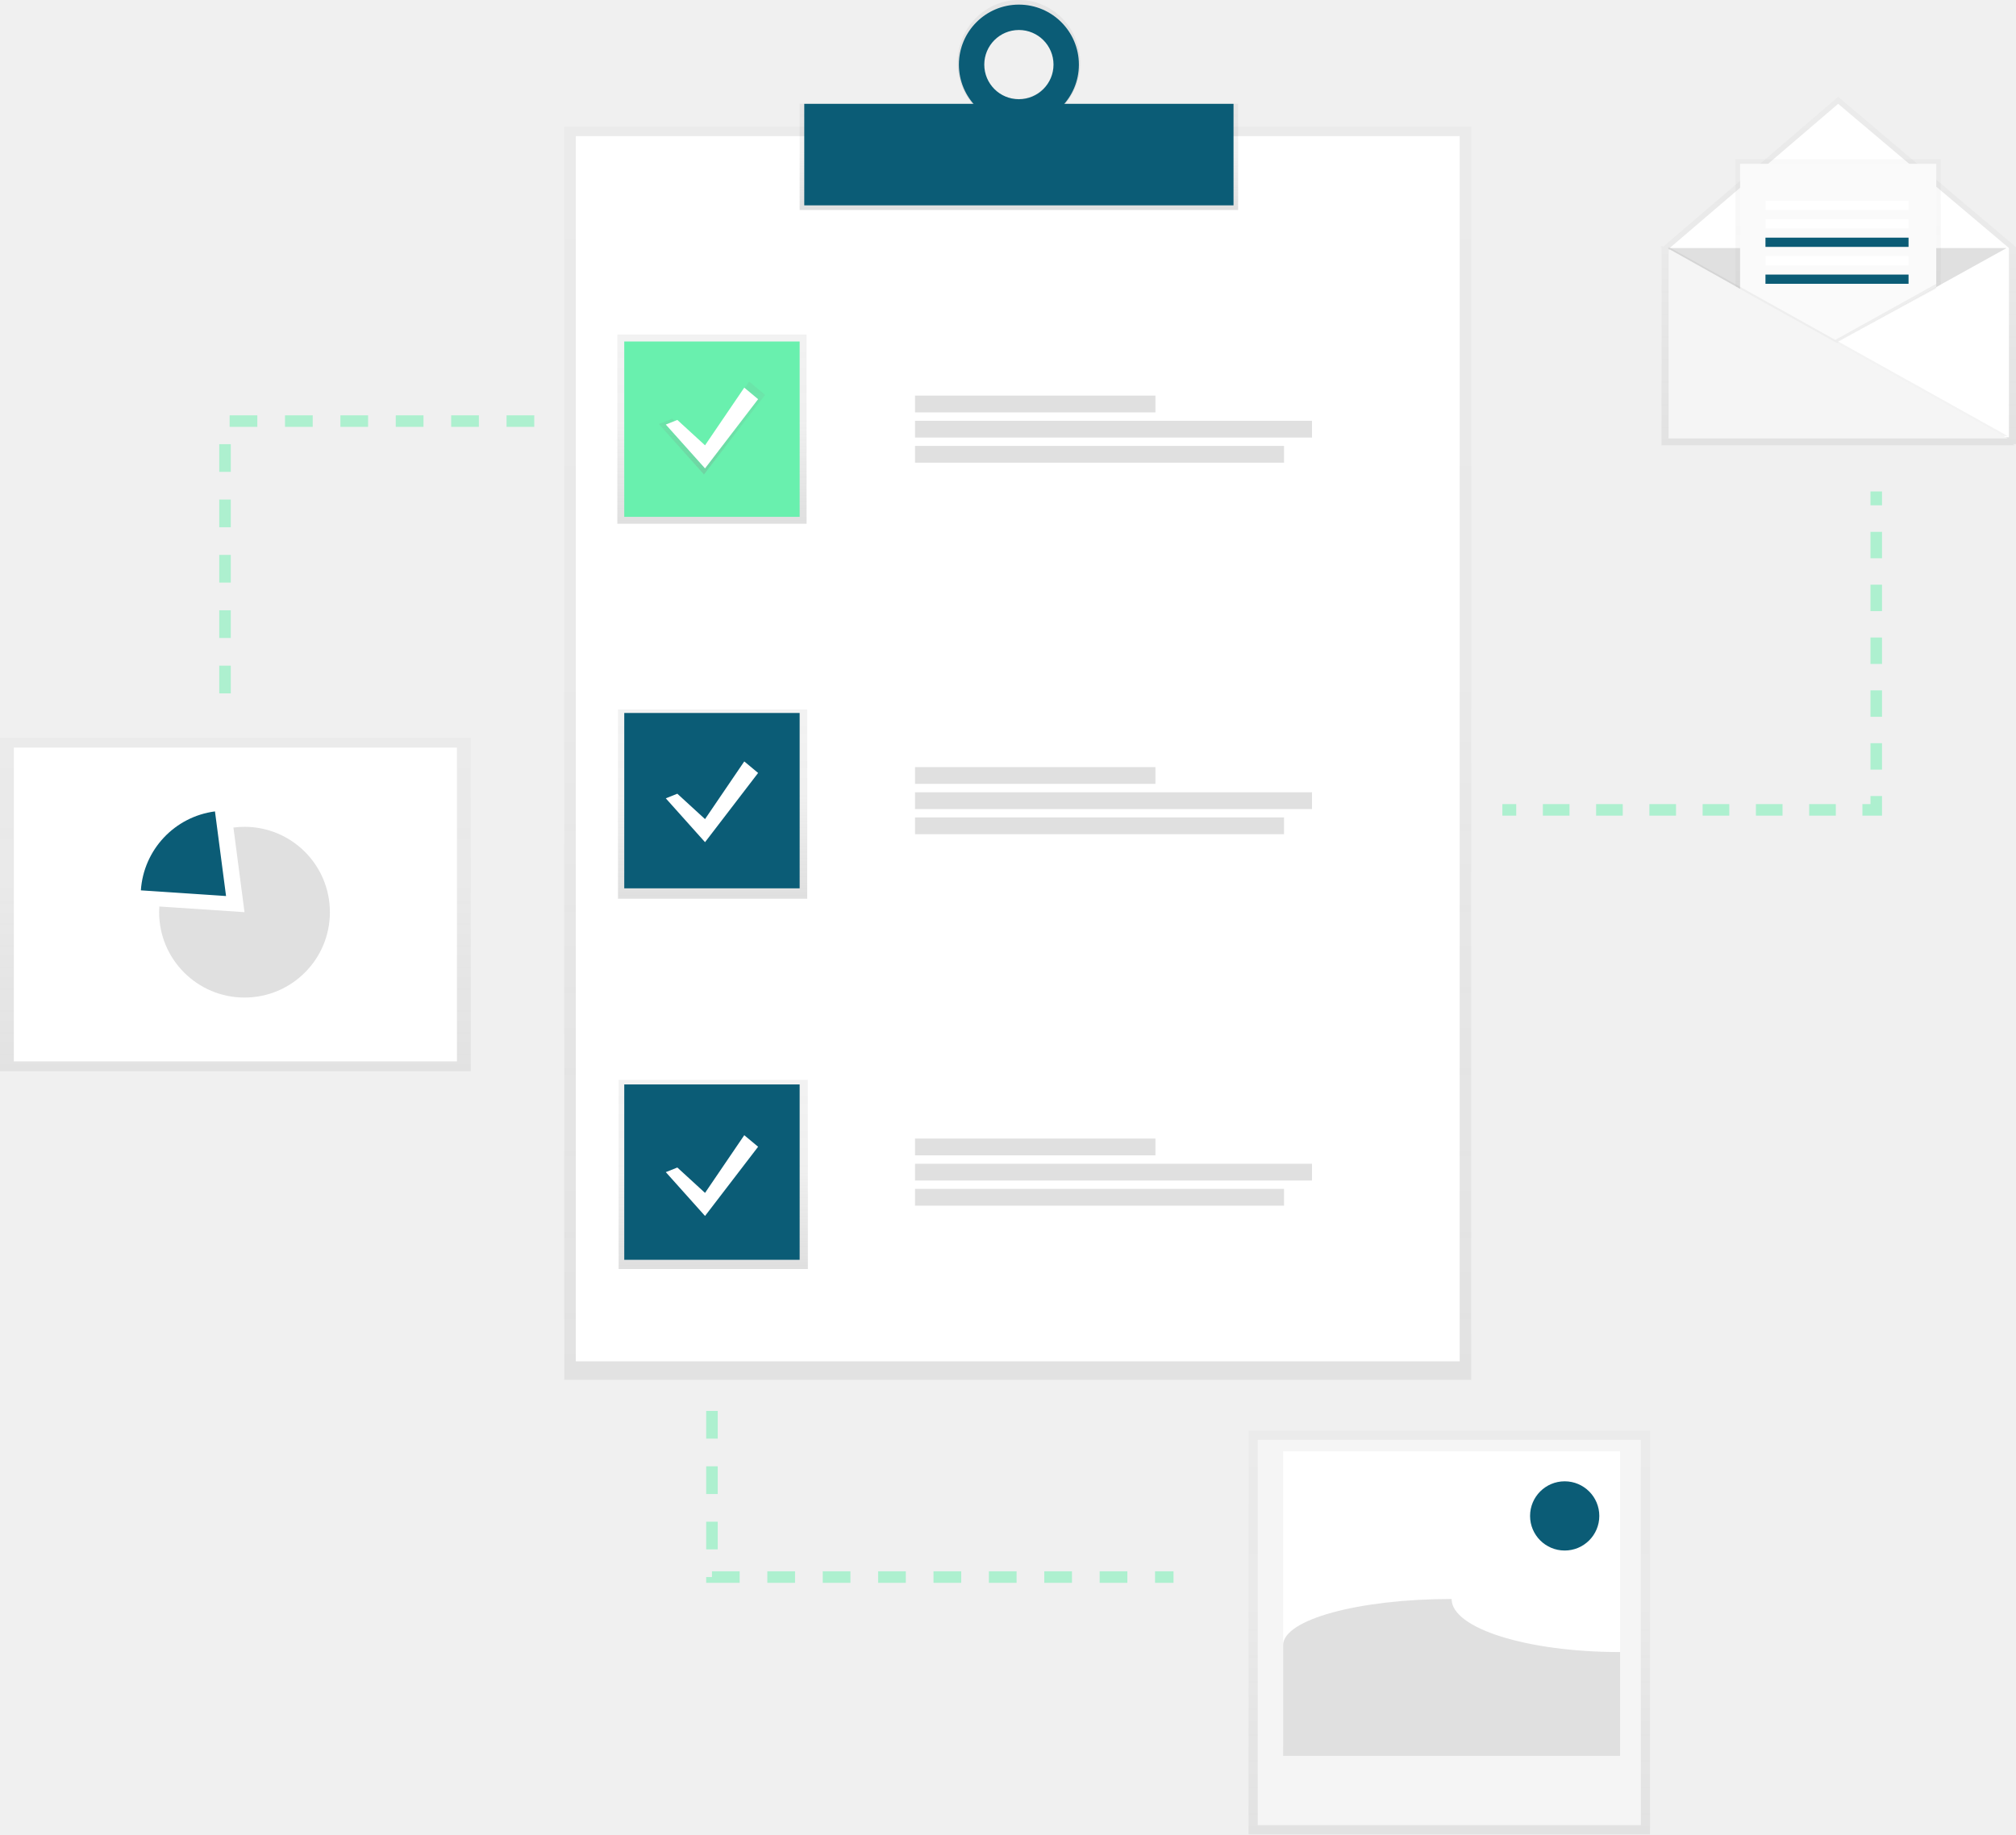
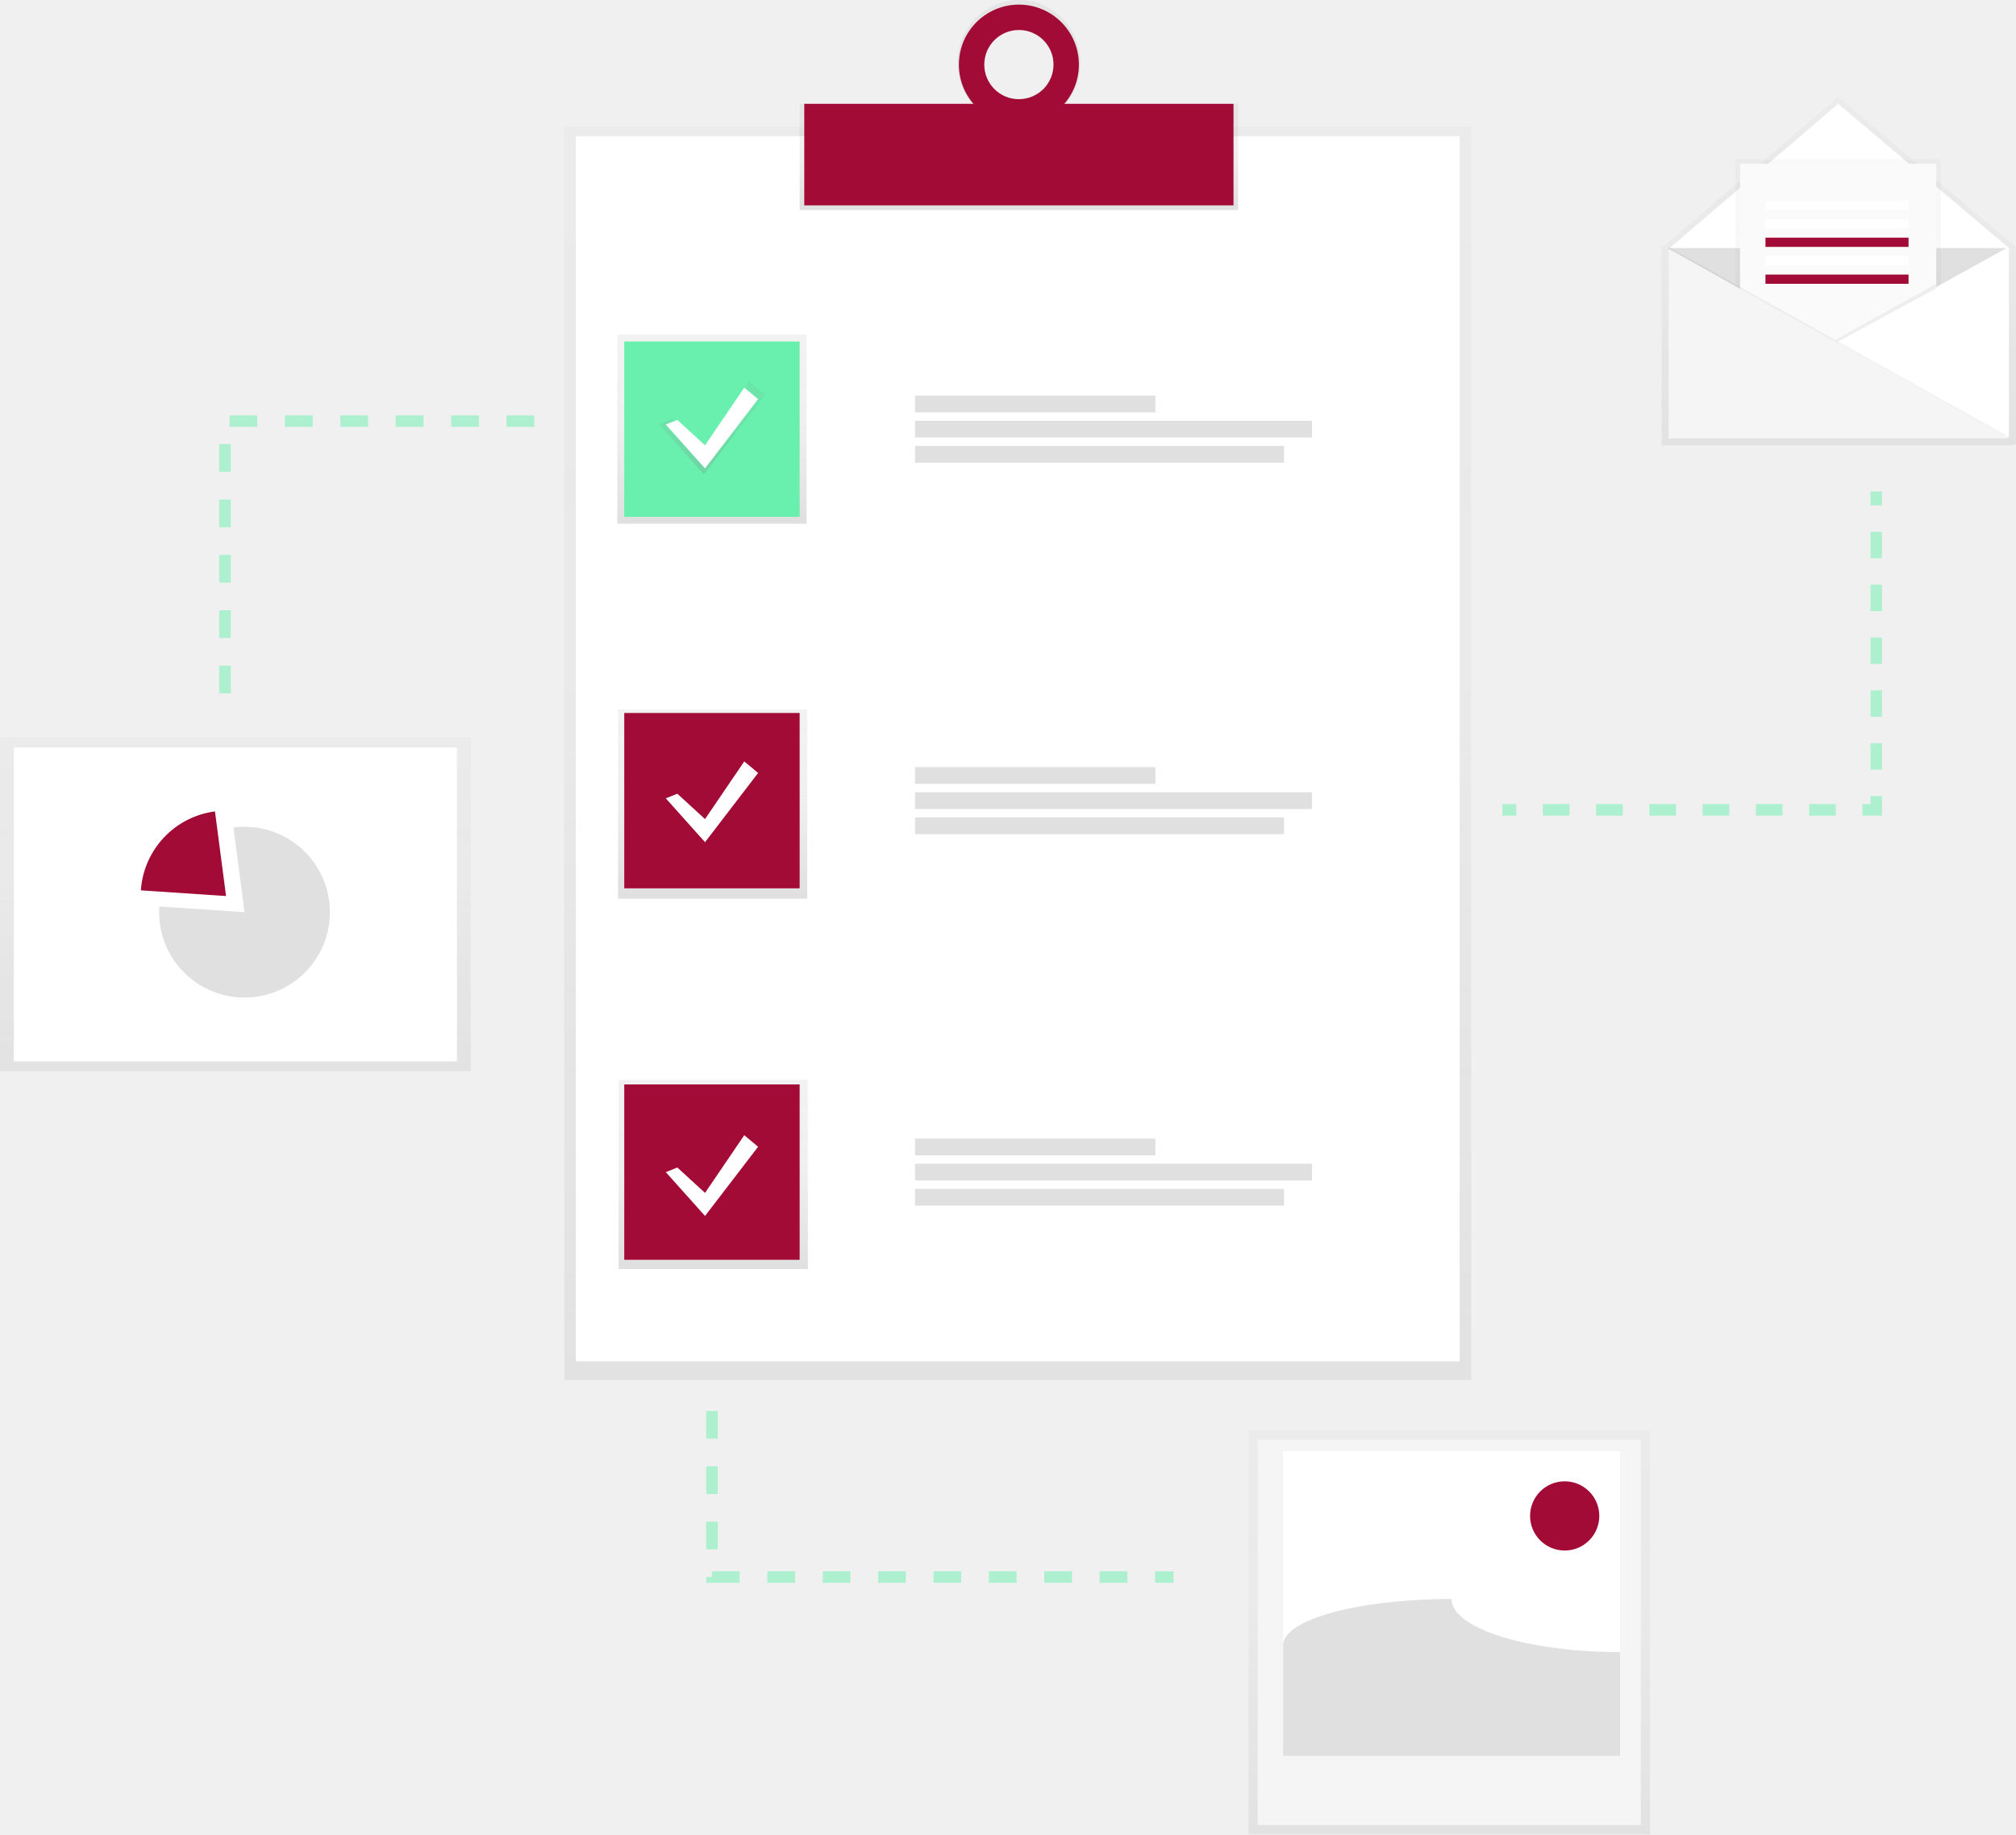
<svg xmlns="http://www.w3.org/2000/svg" xmlns:xlink="http://www.w3.org/1999/xlink" id="629dcec7-c063-4496-b40c-d8a33d01e794" data-name="Layer 1" width="873.56" height="795" viewBox="0 0 873.56 795">
  <defs>
    <linearGradient id="1ad885a6-086f-4584-b8fc-49709722d9e2" x1="441" y1="598" x2="441" y2="55" gradientUnits="userSpaceOnUse">
      <stop offset="0" stop-color="gray" stop-opacity="0.25" />
      <stop offset="0.54" stop-color="gray" stop-opacity="0.12" />
      <stop offset="1" stop-color="gray" stop-opacity="0.1" />
    </linearGradient>
    <linearGradient id="6f115915-dfc3-4eba-8ca8-4e2bf8885e02" x1="441.5" y1="91" x2="441.5" y2="44.98" xlink:href="#1ad885a6-086f-4584-b8fc-49709722d9e2" />
    <linearGradient id="4923b0dd-8e96-4c93-b583-a6b0ce88de70" x1="604.72" y1="106.89" x2="604.72" y2="52.5" xlink:href="#1ad885a6-086f-4584-b8fc-49709722d9e2" />
    <linearGradient id="ea587278-d59f-43ad-bda4-771cfa902fd4" x1="308.5" y1="227" x2="308.5" y2="145" xlink:href="#1ad885a6-086f-4584-b8fc-49709722d9e2" />
    <linearGradient id="e2b55b91-c252-4605-a1d1-0f99b0ab4047" x1="308.78" y1="389.5" x2="308.78" y2="307.5" xlink:href="#1ad885a6-086f-4584-b8fc-49709722d9e2" />
    <linearGradient id="76544af5-6047-4a4c-b2fc-a23f66c9d65b" x1="309.06" y1="550" x2="309.06" y2="468" xlink:href="#1ad885a6-086f-4584-b8fc-49709722d9e2" />
    <linearGradient id="daf008b2-47be-48c6-a376-1f125493a331" x1="308.5" y1="205.63" x2="308.5" y2="165.37" xlink:href="#1ad885a6-086f-4584-b8fc-49709722d9e2" />
    <linearGradient id="ebbb3683-2e35-4ba5-aa17-65e675e22e58" x1="796.5" y1="193" x2="796.5" y2="42" xlink:href="#1ad885a6-086f-4584-b8fc-49709722d9e2" />
    <linearGradient id="3d5714ec-ccf4-45ec-9ad7-6b8d237940bd" x1="796.5" y1="176" x2="796.5" y2="69" xlink:href="#1ad885a6-086f-4584-b8fc-49709722d9e2" />
    <linearGradient id="77e7c8c2-0f5e-4b8d-920a-2630d282c2c9" x1="628" y1="795" x2="628" y2="620" xlink:href="#1ad885a6-086f-4584-b8fc-49709722d9e2" />
    <linearGradient id="a6898519-96e7-44e1-b71e-df9c3f17d463" x1="102" y1="464.25" x2="102" y2="319.75" xlink:href="#1ad885a6-086f-4584-b8fc-49709722d9e2" />
  </defs>
  <g opacity="0.5">
    <rect x="244.5" y="55" width="393" height="543" fill="url(#1ad885a6-086f-4584-b8fc-49709722d9e2)" />
  </g>
  <rect x="249.5" y="59" width="383" height="531" fill="#fff" />
  <rect x="346.5" y="44.98" width="190" height="46.02" fill="url(#6f115915-dfc3-4eba-8ca8-4e2bf8885e02)" />
  <path d="M604.72,52.5c-14.67,0-26.56,12.18-26.56,27.2s11.89,27.2,26.56,27.2,26.56-12.18,26.56-27.2S619.39,52.5,604.72,52.5Zm0,42.89A15.69,15.69,0,1,1,620,79.7,15.51,15.51,0,0,1,604.72,95.39Z" transform="translate(-163.22 -52.5)" fill="url(#4923b0dd-8e96-4c93-b583-a6b0ce88de70)" />
-   <rect x="348.5" y="45" width="186" height="44" fill="#0b5c76" />
-   <path d="M604.72,54.5a26,26,0,1,0,26,26A26,26,0,0,0,604.72,54.5Zm0,41a15,15,0,1,1,15-15A15,15,0,0,1,604.72,95.5Z" transform="translate(-163.22 -52.5)" fill="#0b5c76" />
+   <rect x="348.5" y="45" width="186" height="44" fill="#a30b37" />
+   <path d="M604.72,54.5a26,26,0,1,0,26,26A26,26,0,0,0,604.72,54.5Zm0,41a15,15,0,1,1,15-15A15,15,0,0,1,604.72,95.5Z" transform="translate(-163.22 -52.5)" fill="#a30b37" />
  <rect x="267.5" y="145" width="82" height="82" fill="url(#ea587278-d59f-43ad-bda4-771cfa902fd4)" />
  <rect x="267.78" y="307.5" width="82" height="82" fill="url(#e2b55b91-c252-4605-a1d1-0f99b0ab4047)" />
  <rect x="268.06" y="468" width="82" height="82" fill="url(#76544af5-6047-4a4c-b2fc-a23f66c9d65b)" />
  <rect x="270.5" y="148" width="76" height="76" fill="#69f0ae" />
-   <rect x="270.5" y="309" width="76" height="76" fill="#0b5c76" />
-   <rect x="270.5" y="470" width="76" height="76" fill="#0b5c76" />
+   <rect x="270.5" y="309" width="76" height="76" fill="#a30b37" />
+   <rect x="270.5" y="470" width="76" height="76" fill="#a30b37" />
  <rect x="396.5" y="171.46" width="104.17" height="7.27" fill="#e0e0e0" />
  <rect x="396.5" y="182.37" width="172" height="7.27" fill="#e0e0e0" />
  <rect x="396.5" y="193.27" width="159.89" height="7.27" fill="#e0e0e0" />
  <rect x="396.5" y="332.46" width="104.17" height="7.27" fill="#e0e0e0" />
  <rect x="396.5" y="343.37" width="172" height="7.27" fill="#e0e0e0" />
  <rect x="396.5" y="354.27" width="159.89" height="7.27" fill="#e0e0e0" />
  <rect x="396.5" y="493.46" width="104.17" height="7.27" fill="#e0e0e0" />
  <rect x="396.5" y="504.37" width="172" height="7.27" fill="#e0e0e0" />
  <rect x="396.5" y="515.27" width="159.89" height="7.27" fill="#e0e0e0" />
  <polygon points="291.25 181.47 305.05 194.13 324.6 165.38 331.5 171.13 305.05 205.63 285.5 183.78 291.25 181.47" fill="url(#daf008b2-47be-48c6-a376-1f125493a331)" />
  <polygon points="293.5 182 305.5 193 322.5 168 328.5 173 305.5 203 288.5 184 293.5 182" fill="#fff" />
  <polygon points="293.5 344 305.5 355 322.5 330 328.5 335 305.5 365 288.5 346 293.5 344" fill="#fff" />
  <polygon points="293.5 506 305.5 517 322.5 492 328.5 497 305.5 527 288.5 508 293.5 506" fill="#fff" />
  <g opacity="0.5">
    <line x1="651" y1="351" x2="657" y2="351" fill="none" stroke="#69f0ae" stroke-miterlimit="10" stroke-width="5" />
    <line x1="668.54" y1="351" x2="801.23" y2="351" fill="none" stroke="#69f0ae" stroke-miterlimit="10" stroke-width="5" stroke-dasharray="11.54 11.54" />
    <polyline points="807 351 813 351 813 345" fill="none" stroke="#69f0ae" stroke-miterlimit="10" stroke-width="5" />
    <line x1="813" y1="333.55" x2="813" y2="224.73" fill="none" stroke="#69f0ae" stroke-miterlimit="10" stroke-width="5" stroke-dasharray="11.45 11.45" />
    <line x1="813" y1="219" x2="813" y2="213" fill="none" stroke="#69f0ae" stroke-miterlimit="10" stroke-width="5" />
  </g>
  <polyline points="231.5 182.5 97.5 182.5 97.5 308.5" fill="none" stroke="#69f0ae" stroke-miterlimit="10" stroke-width="5" stroke-dasharray="12" opacity="0.5" />
  <polyline points="308.5 611.5 308.5 683.5 508.5 683.5" fill="none" stroke="#69f0ae" stroke-miterlimit="10" stroke-width="5" stroke-dasharray="12" opacity="0.5" />
  <g opacity="0.5">
    <polygon points="873.56 107.09 796.5 42 720.64 106.95 719.96 106.57 719.96 107.09 719.44 107.09 719.96 107.38 719.96 107.61 719.96 191.96 719.96 193 873.04 193 872.11 192.48 873.56 192.48 873.56 107.09" fill="url(#ebbb3683-2e35-4ba5-aa17-65e675e22e58)" />
  </g>
  <polygon points="870.5 189.5 723.5 189.5 723.5 107.5 796.5 45 870.5 107.5 870.5 189.5" fill="#fff" />
  <polyline points="722.5 107.5 795.5 148.5 869.5 107.5" fill="#e0e0e0" />
  <g opacity="0.5">
    <polygon points="797.02 147.47 752 176 752 69 841 69 841 123.42 797.02 147.47" fill="url(#3d5714ec-ccf4-45ec-9ad7-6b8d237940bd)" />
  </g>
  <polygon points="797 148 754 176 754 71 839 71 839 124.4 797 148" fill="#fafafa" />
  <polygon points="723 189 870 189 723 107 723 189" opacity="0.05" />
  <polygon points="723 190 870 190 723 108 723 190" fill="#f5f5f5" />
  <rect x="765" y="87" width="62" height="4" fill="#fff" />
  <rect x="765" y="95" width="62" height="4" fill="#fff" />
-   <rect x="765" y="103" width="62" height="4" fill="#0b5c76" />
+   <rect x="765" y="103" width="62" height="4" fill="#a30b37" />
  <rect x="765" y="111" width="62" height="4" fill="#fff" />
-   <rect x="765" y="119" width="62" height="4" fill="#0b5c76" />
+   <rect x="765" y="119" width="62" height="4" fill="#a30b37" />
  <polygon points="839 125 839 123 795.26 147.31 796.45 147.97 839 125" opacity="0.05" />
  <g opacity="0.5">
    <rect x="541.02" y="620" width="173.95" height="175" fill="url(#77e7c8c2-0f5e-4b8d-920a-2630d282c2c9)" />
  </g>
  <rect x="545" y="624" width="166" height="167" fill="#f5f5f5" />
  <rect x="556" y="629" width="146" height="128" fill="#fff" />
  <path d="M865.22,768.5c-40.35,0-73-10.29-73-23-40.35,0-73,8.95-73,20v48h146Z" transform="translate(-163.22 -52.5)" fill="#e0e0e0" />
-   <circle cx="678" cy="657" r="15" fill="#0b5c76" />
+   <circle cx="678" cy="657" r="15" fill="#a30b37" />
  <g opacity="0.5">
    <rect y="319.75" width="204" height="144.5" fill="url(#a6898519-96e7-44e1-b71e-df9c3f17d463)" />
  </g>
  <rect x="6" y="324" width="192" height="136" fill="#fff" />
  <path d="M269.17,410.84a37.29,37.29,0,0,0-4.8.32l4.8,36.68-36.91-2.46c-.05.81-.09,1.63-.09,2.46a37,37,0,1,0,37-37Z" transform="translate(-163.22 -52.5)" fill="#e0e0e0" />
-   <path d="M256.37,404.16a37,37,0,0,0-32.11,34.22l36.91,2.46Z" transform="translate(-163.22 -52.5)" fill="#0b5c76" />
+   <path d="M256.37,404.16a37,37,0,0,0-32.11,34.22l36.91,2.46Z" transform="translate(-163.22 -52.5)" fill="#a30b37" />
</svg>
